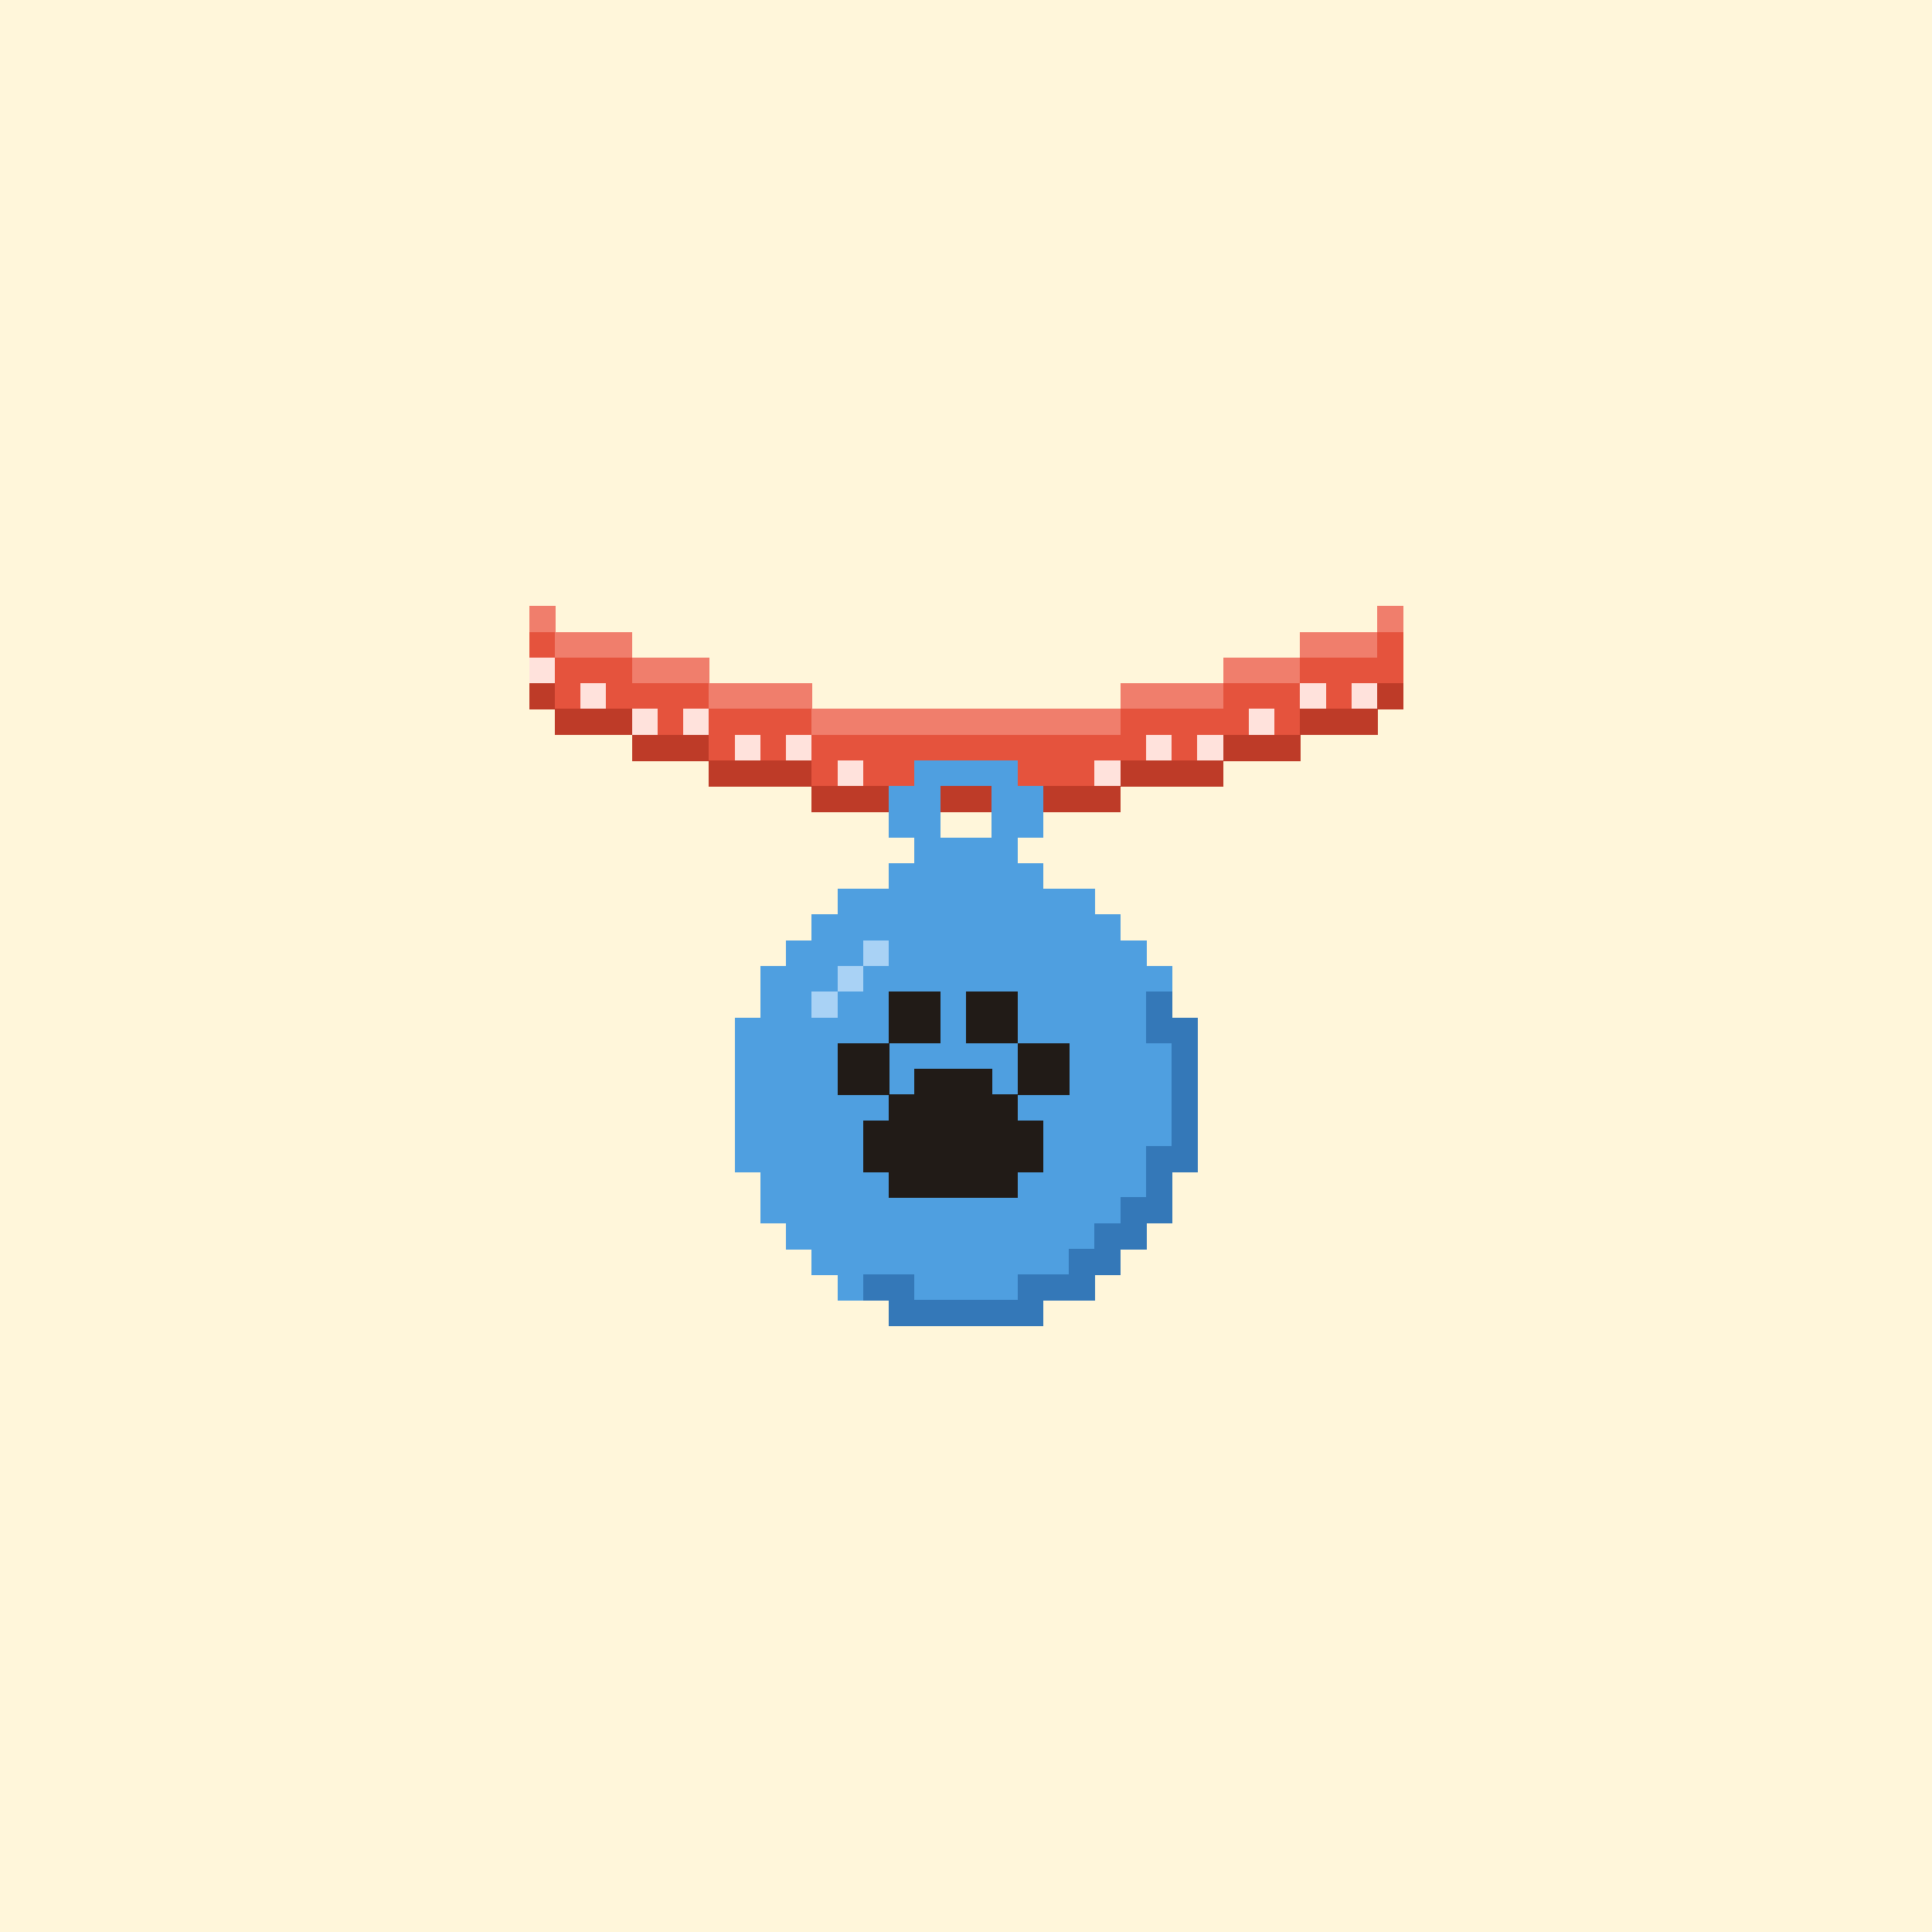
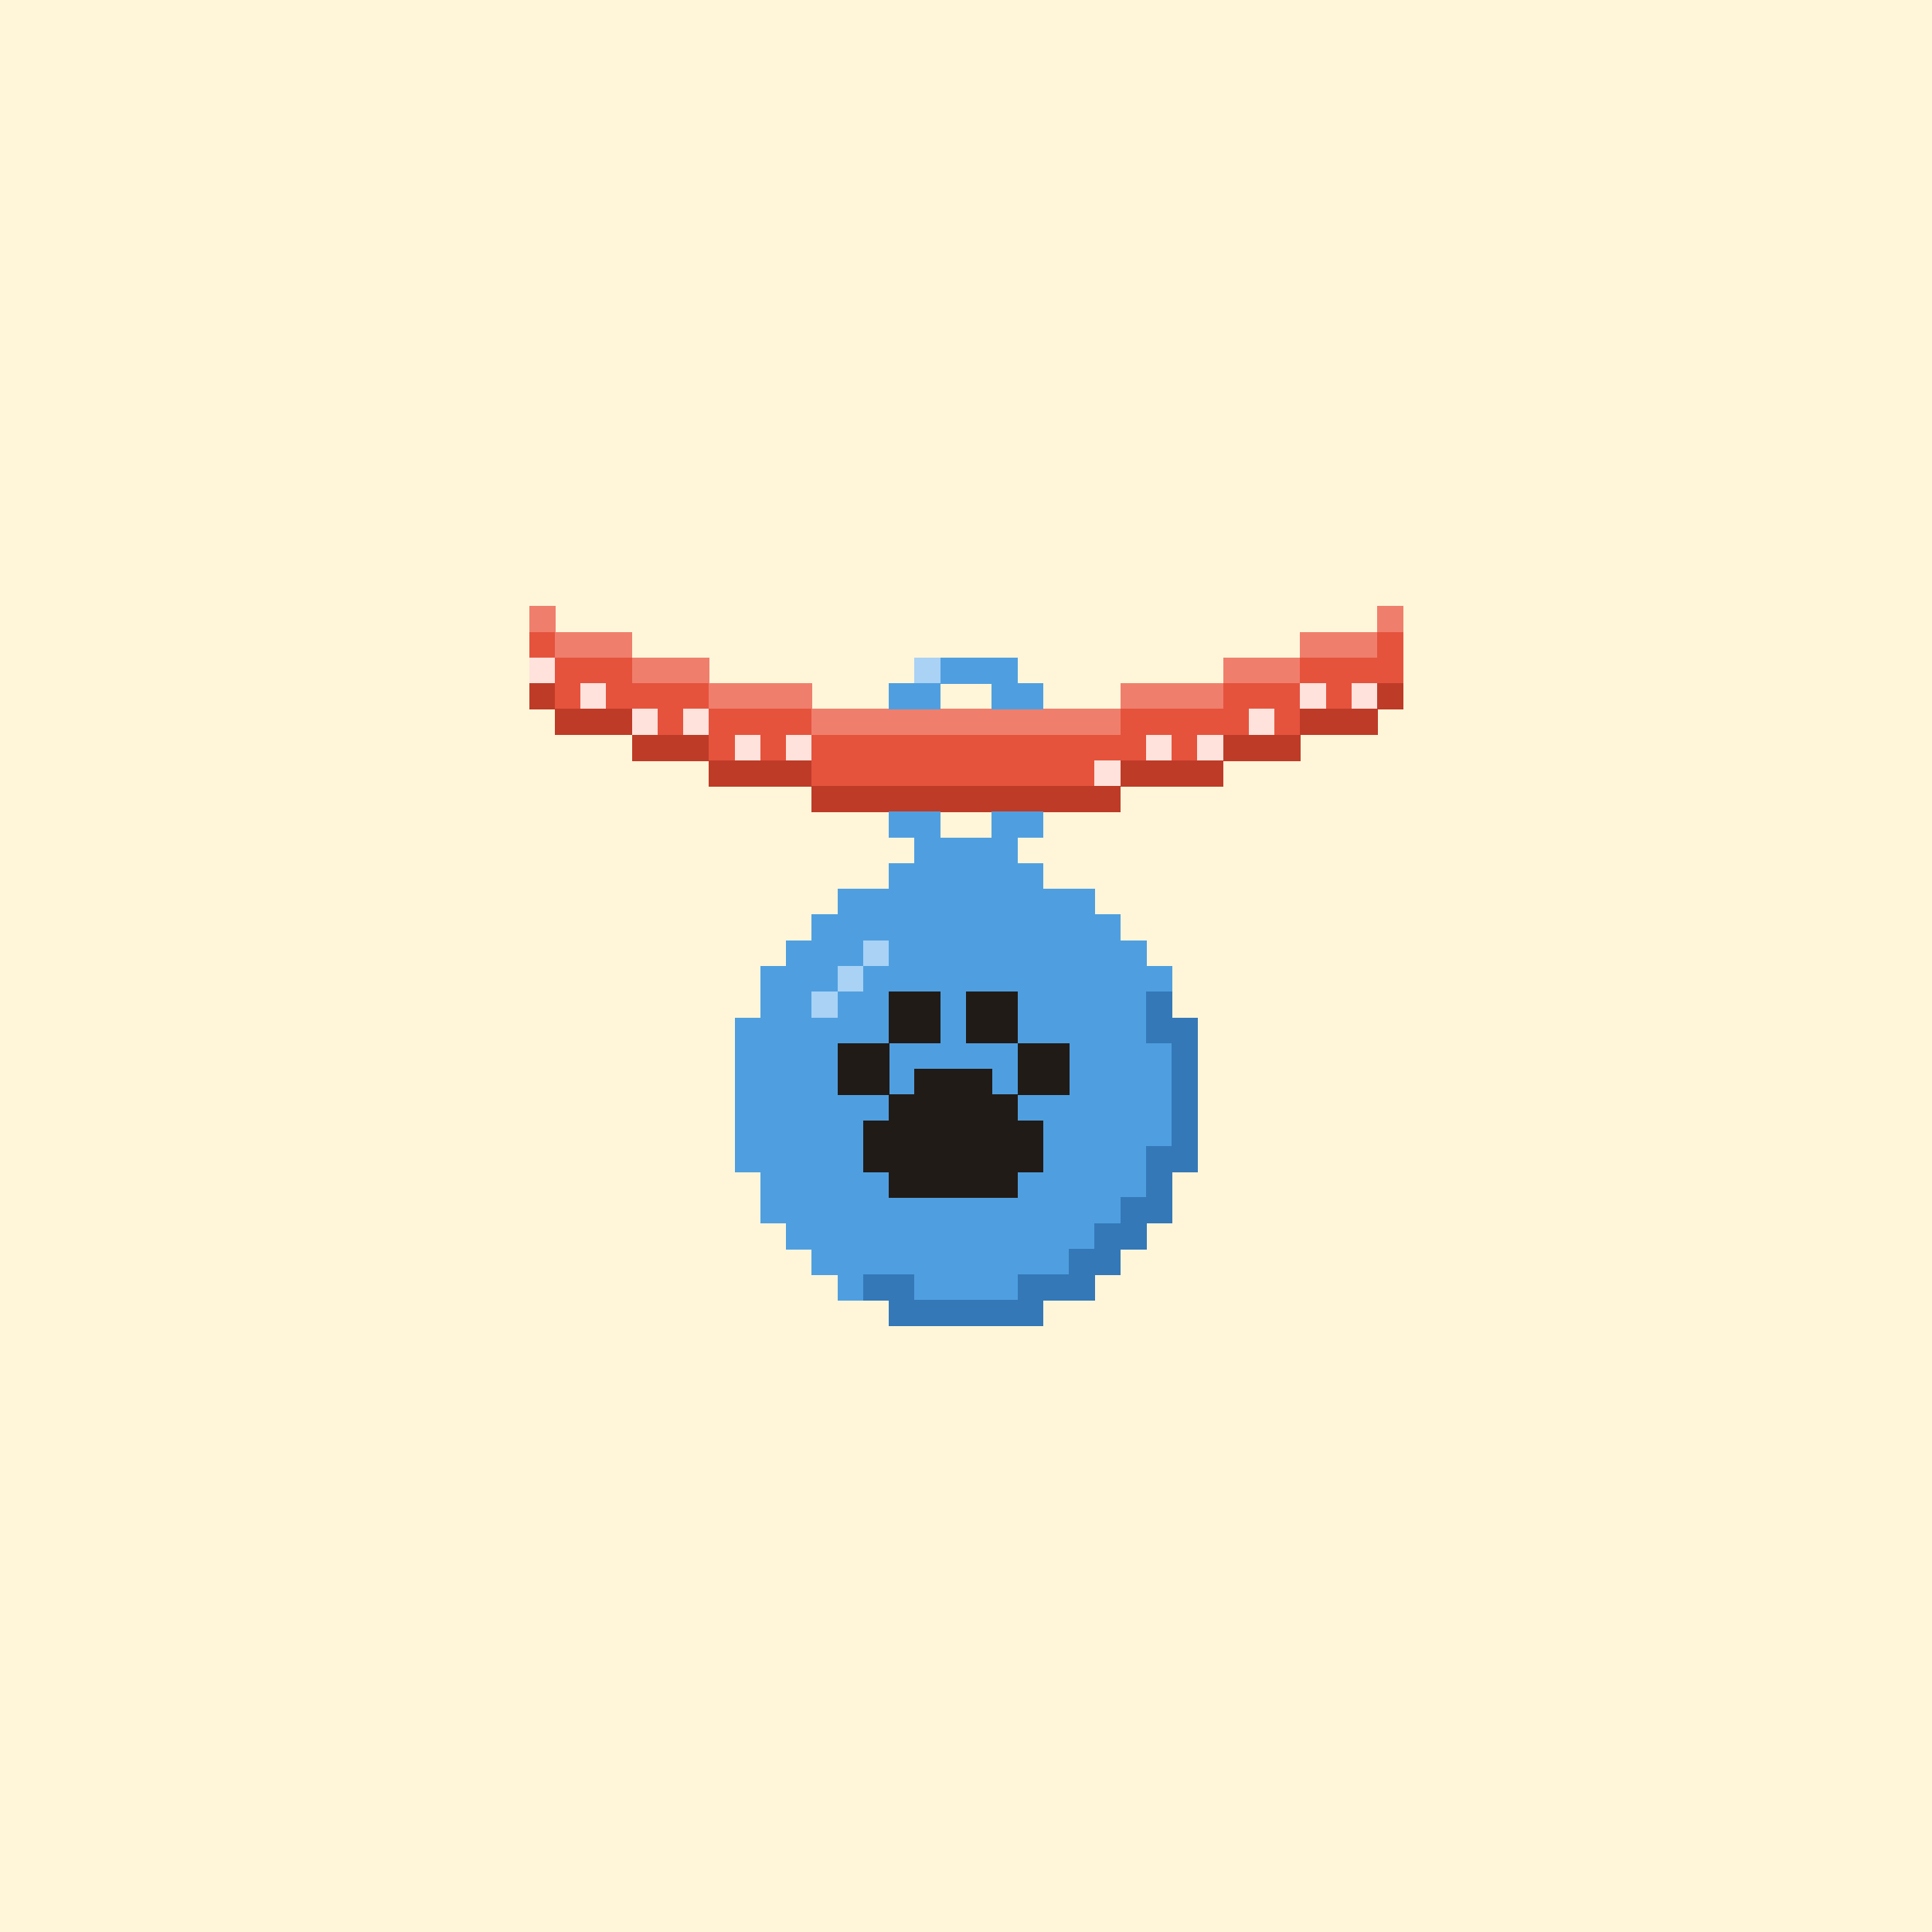
<svg xmlns="http://www.w3.org/2000/svg" width="1024" height="1024" viewBox="0 0 1024 1024" role="img">
  <rect width="1024" height="1024" fill="#FFF6DA" />
  <g shape-rendering="crispEdges">
    <rect x="280.42" y="321.29" width="13.92" height="13.92" fill="#F07E6C" />
    <rect x="280.42" y="334.91" width="13.92" height="13.92" fill="#E5533D" />
    <rect x="280.42" y="348.53" width="13.92" height="13.92" fill="#FFE2DC" />
    <rect x="280.42" y="362.15" width="13.92" height="13.92" fill="#BE3B28" />
    <rect x="294.04" y="334.91" width="13.92" height="13.92" fill="#F07E6C" />
    <rect x="294.04" y="348.53" width="13.92" height="13.92" fill="#E5533D" />
    <rect x="294.04" y="362.15" width="13.92" height="13.92" fill="#E5533D" />
    <rect x="294.04" y="375.78" width="13.92" height="13.92" fill="#BE3B28" />
    <rect x="307.67" y="334.91" width="13.92" height="13.92" fill="#F07E6C" />
    <rect x="307.67" y="348.53" width="13.92" height="13.92" fill="#E5533D" />
    <rect x="307.67" y="362.15" width="13.92" height="13.92" fill="#FFE2DC" />
    <rect x="307.67" y="375.78" width="13.92" height="13.92" fill="#BE3B28" />
    <rect x="321.29" y="334.91" width="13.92" height="13.92" fill="#F07E6C" />
    <rect x="321.29" y="348.53" width="13.92" height="13.92" fill="#E5533D" />
    <rect x="321.29" y="362.15" width="13.92" height="13.92" fill="#E5533D" />
    <rect x="321.29" y="375.78" width="13.92" height="13.92" fill="#BE3B28" />
    <rect x="334.91" y="348.53" width="13.92" height="13.92" fill="#F07E6C" />
    <rect x="334.91" y="362.15" width="13.92" height="13.92" fill="#E5533D" />
    <rect x="334.91" y="375.78" width="13.92" height="13.92" fill="#FFE2DC" />
    <rect x="334.91" y="389.40" width="13.92" height="13.92" fill="#BE3B28" />
    <rect x="348.53" y="348.53" width="13.92" height="13.92" fill="#F07E6C" />
    <rect x="348.53" y="362.15" width="13.92" height="13.92" fill="#E5533D" />
    <rect x="348.53" y="375.78" width="13.92" height="13.92" fill="#E5533D" />
    <rect x="348.53" y="389.40" width="13.92" height="13.92" fill="#BE3B28" />
    <rect x="362.15" y="348.53" width="13.92" height="13.92" fill="#F07E6C" />
    <rect x="362.15" y="362.15" width="13.92" height="13.92" fill="#E5533D" />
    <rect x="362.15" y="375.78" width="13.92" height="13.92" fill="#FFE2DC" />
    <rect x="362.15" y="389.40" width="13.92" height="13.92" fill="#BE3B28" />
    <rect x="375.78" y="362.15" width="13.92" height="13.92" fill="#F07E6C" />
    <rect x="375.78" y="375.78" width="13.92" height="13.92" fill="#E5533D" />
    <rect x="375.78" y="389.40" width="13.92" height="13.92" fill="#E5533D" />
    <rect x="375.78" y="403.02" width="13.92" height="13.92" fill="#BE3B28" />
    <rect x="389.40" y="362.15" width="13.92" height="13.92" fill="#F07E6C" />
    <rect x="389.40" y="375.78" width="13.92" height="13.92" fill="#E5533D" />
    <rect x="389.40" y="389.40" width="13.92" height="13.92" fill="#FFE2DC" />
    <rect x="389.40" y="403.02" width="13.92" height="13.92" fill="#BE3B28" />
    <rect x="403.02" y="362.15" width="13.92" height="13.92" fill="#F07E6C" />
    <rect x="403.02" y="375.78" width="13.92" height="13.92" fill="#E5533D" />
    <rect x="403.02" y="389.40" width="13.92" height="13.92" fill="#E5533D" />
    <rect x="403.02" y="403.02" width="13.92" height="13.92" fill="#BE3B28" />
    <rect x="416.64" y="362.15" width="13.92" height="13.92" fill="#F07E6C" />
    <rect x="416.64" y="375.78" width="13.92" height="13.92" fill="#E5533D" />
    <rect x="416.64" y="389.40" width="13.92" height="13.92" fill="#FFE2DC" />
    <rect x="416.64" y="403.02" width="13.92" height="13.92" fill="#BE3B28" />
    <rect x="430.27" y="375.78" width="13.92" height="13.92" fill="#F07E6C" />
    <rect x="430.27" y="389.40" width="13.92" height="13.92" fill="#E5533D" />
    <rect x="430.27" y="403.02" width="13.92" height="13.92" fill="#E5533D" />
    <rect x="430.27" y="416.64" width="13.92" height="13.92" fill="#BE3B28" />
    <rect x="443.89" y="375.78" width="13.92" height="13.92" fill="#F07E6C" />
    <rect x="443.89" y="389.40" width="13.92" height="13.92" fill="#E5533D" />
-     <rect x="443.89" y="403.02" width="13.92" height="13.92" fill="#FFE2DC" />
+     <rect x="443.89" y="403.02" width="13.92" height="13.92" fill="#E5533D" />
    <rect x="443.89" y="416.64" width="13.92" height="13.92" fill="#BE3B28" />
    <rect x="457.51" y="375.78" width="13.92" height="13.92" fill="#F07E6C" />
    <rect x="457.51" y="389.40" width="13.92" height="13.92" fill="#E5533D" />
    <rect x="457.51" y="403.02" width="13.92" height="13.92" fill="#E5533D" />
    <rect x="457.51" y="416.64" width="13.92" height="13.92" fill="#BE3B28" />
    <rect x="471.13" y="375.78" width="13.92" height="13.92" fill="#F07E6C" />
    <rect x="471.13" y="389.40" width="13.92" height="13.92" fill="#E5533D" />
    <rect x="471.13" y="403.02" width="13.92" height="13.92" fill="#E5533D" />
-     <rect x="471.13" y="416.64" width="13.92" height="13.92" fill="#4F9FE0" />
+     <rect x="471.13" y="416.64" width="13.92" height="13.92" fill="#BE3B28" />
    <rect x="484.76" y="375.78" width="13.92" height="13.92" fill="#F07E6C" />
    <rect x="484.76" y="389.40" width="13.92" height="13.92" fill="#E5533D" />
-     <rect x="484.76" y="403.02" width="13.92" height="13.92" fill="#4F9FE0" />
-     <rect x="484.76" y="416.64" width="13.92" height="13.92" fill="#4F9FE0" />
+     <rect x="484.76" y="403.02" width="13.92" height="13.92" fill="#E5533D" />
+     <rect x="484.76" y="416.64" width="13.92" height="13.92" fill="#BE3B28" />
    <rect x="498.38" y="375.78" width="13.92" height="13.92" fill="#F07E6C" />
    <rect x="498.38" y="389.40" width="13.92" height="13.92" fill="#E5533D" />
-     <rect x="498.38" y="403.02" width="13.92" height="13.92" fill="#4F9FE0" />
+     <rect x="498.38" y="403.02" width="13.92" height="13.92" fill="#E5533D" />
    <rect x="498.38" y="416.64" width="13.92" height="13.92" fill="#BE3B28" />
    <rect x="512.00" y="375.78" width="13.92" height="13.92" fill="#F07E6C" />
    <rect x="512.00" y="389.40" width="13.92" height="13.92" fill="#E5533D" />
-     <rect x="512.00" y="403.02" width="13.92" height="13.92" fill="#4F9FE0" />
+     <rect x="512.00" y="403.02" width="13.92" height="13.92" fill="#E5533D" />
    <rect x="512.00" y="416.64" width="13.92" height="13.92" fill="#BE3B28" />
    <rect x="525.62" y="375.78" width="13.92" height="13.92" fill="#F07E6C" />
    <rect x="525.62" y="389.40" width="13.92" height="13.92" fill="#E5533D" />
-     <rect x="525.62" y="403.02" width="13.92" height="13.92" fill="#4F9FE0" />
-     <rect x="525.62" y="416.64" width="13.92" height="13.92" fill="#4F9FE0" />
+     <rect x="525.62" y="403.02" width="13.92" height="13.92" fill="#E5533D" />
+     <rect x="525.62" y="416.64" width="13.92" height="13.92" fill="#BE3B28" />
    <rect x="539.24" y="375.78" width="13.92" height="13.92" fill="#F07E6C" />
    <rect x="539.24" y="389.40" width="13.92" height="13.92" fill="#E5533D" />
    <rect x="539.24" y="403.02" width="13.92" height="13.92" fill="#E5533D" />
-     <rect x="539.24" y="416.64" width="13.92" height="13.92" fill="#4F9FE0" />
+     <rect x="539.24" y="416.64" width="13.92" height="13.92" fill="#BE3B28" />
    <rect x="552.87" y="375.78" width="13.92" height="13.92" fill="#F07E6C" />
    <rect x="552.87" y="389.40" width="13.92" height="13.92" fill="#E5533D" />
    <rect x="552.87" y="403.02" width="13.92" height="13.92" fill="#E5533D" />
    <rect x="552.87" y="416.64" width="13.92" height="13.92" fill="#BE3B28" />
    <rect x="566.49" y="375.78" width="13.92" height="13.92" fill="#F07E6C" />
    <rect x="566.49" y="389.40" width="13.92" height="13.92" fill="#E5533D" />
    <rect x="566.49" y="403.02" width="13.92" height="13.92" fill="#E5533D" />
    <rect x="566.49" y="416.64" width="13.92" height="13.92" fill="#BE3B28" />
    <rect x="580.11" y="375.78" width="13.92" height="13.92" fill="#F07E6C" />
    <rect x="580.11" y="389.40" width="13.92" height="13.92" fill="#E5533D" />
    <rect x="580.11" y="403.02" width="13.92" height="13.92" fill="#FFE2DC" />
    <rect x="580.11" y="416.64" width="13.92" height="13.92" fill="#BE3B28" />
    <rect x="593.73" y="362.15" width="13.92" height="13.92" fill="#F07E6C" />
    <rect x="593.73" y="375.78" width="13.92" height="13.92" fill="#E5533D" />
    <rect x="593.73" y="389.40" width="13.92" height="13.92" fill="#E5533D" />
    <rect x="593.73" y="403.02" width="13.92" height="13.92" fill="#BE3B28" />
    <rect x="607.36" y="362.15" width="13.92" height="13.92" fill="#F07E6C" />
    <rect x="607.36" y="375.78" width="13.92" height="13.92" fill="#E5533D" />
    <rect x="607.36" y="389.40" width="13.92" height="13.92" fill="#FFE2DC" />
    <rect x="607.36" y="403.02" width="13.92" height="13.92" fill="#BE3B28" />
    <rect x="620.98" y="362.15" width="13.92" height="13.92" fill="#F07E6C" />
    <rect x="620.98" y="375.78" width="13.92" height="13.92" fill="#E5533D" />
    <rect x="620.98" y="389.40" width="13.92" height="13.92" fill="#E5533D" />
    <rect x="620.98" y="403.02" width="13.92" height="13.92" fill="#BE3B28" />
    <rect x="634.60" y="362.15" width="13.92" height="13.92" fill="#F07E6C" />
    <rect x="634.60" y="375.78" width="13.92" height="13.92" fill="#E5533D" />
    <rect x="634.60" y="389.40" width="13.92" height="13.92" fill="#FFE2DC" />
    <rect x="634.60" y="403.02" width="13.92" height="13.92" fill="#BE3B28" />
    <rect x="648.22" y="348.53" width="13.92" height="13.92" fill="#F07E6C" />
    <rect x="648.22" y="362.15" width="13.92" height="13.92" fill="#E5533D" />
    <rect x="648.22" y="375.78" width="13.92" height="13.92" fill="#E5533D" />
    <rect x="648.22" y="389.40" width="13.92" height="13.92" fill="#BE3B28" />
    <rect x="661.85" y="348.53" width="13.92" height="13.92" fill="#F07E6C" />
    <rect x="661.85" y="362.15" width="13.92" height="13.92" fill="#E5533D" />
    <rect x="661.85" y="375.78" width="13.92" height="13.92" fill="#FFE2DC" />
    <rect x="661.85" y="389.40" width="13.92" height="13.92" fill="#BE3B28" />
    <rect x="675.47" y="348.53" width="13.92" height="13.92" fill="#F07E6C" />
    <rect x="675.47" y="362.15" width="13.92" height="13.92" fill="#E5533D" />
    <rect x="675.47" y="375.78" width="13.92" height="13.92" fill="#E5533D" />
    <rect x="675.47" y="389.40" width="13.92" height="13.92" fill="#BE3B28" />
    <rect x="689.09" y="334.91" width="13.92" height="13.92" fill="#F07E6C" />
    <rect x="689.09" y="348.53" width="13.92" height="13.92" fill="#E5533D" />
    <rect x="689.09" y="362.15" width="13.92" height="13.92" fill="#FFE2DC" />
    <rect x="689.09" y="375.78" width="13.92" height="13.92" fill="#BE3B28" />
    <rect x="702.71" y="334.91" width="13.92" height="13.92" fill="#F07E6C" />
    <rect x="702.71" y="348.53" width="13.92" height="13.92" fill="#E5533D" />
    <rect x="702.71" y="362.15" width="13.92" height="13.92" fill="#E5533D" />
    <rect x="702.71" y="375.78" width="13.92" height="13.92" fill="#BE3B28" />
    <rect x="716.33" y="334.91" width="13.92" height="13.92" fill="#F07E6C" />
    <rect x="716.33" y="348.53" width="13.92" height="13.92" fill="#E5533D" />
    <rect x="716.33" y="362.15" width="13.92" height="13.92" fill="#FFE2DC" />
    <rect x="716.33" y="375.78" width="13.92" height="13.92" fill="#BE3B28" />
    <rect x="729.96" y="321.29" width="13.92" height="13.92" fill="#F07E6C" />
    <rect x="729.96" y="334.91" width="13.92" height="13.92" fill="#E5533D" />
    <rect x="729.96" y="348.53" width="13.92" height="13.92" fill="#E5533D" />
    <rect x="729.96" y="362.15" width="13.92" height="13.92" fill="#BE3B28" />
    <rect x="471.13" y="457.51" width="13.92" height="13.92" fill="#4F9FE0" />
    <rect x="484.76" y="457.51" width="13.92" height="13.92" fill="#4F9FE0" />
    <rect x="498.38" y="457.51" width="13.92" height="13.92" fill="#4F9FE0" />
    <rect x="512.00" y="457.51" width="13.92" height="13.92" fill="#4F9FE0" />
    <rect x="525.62" y="457.51" width="13.92" height="13.92" fill="#4F9FE0" />
    <rect x="539.24" y="457.51" width="13.92" height="13.92" fill="#4F9FE0" />
    <rect x="443.89" y="471.13" width="13.92" height="13.92" fill="#4F9FE0" />
    <rect x="457.51" y="471.13" width="13.92" height="13.92" fill="#4F9FE0" />
    <rect x="471.13" y="471.13" width="13.92" height="13.92" fill="#4F9FE0" />
    <rect x="484.76" y="471.13" width="13.92" height="13.92" fill="#4F9FE0" />
    <rect x="498.38" y="471.13" width="13.92" height="13.92" fill="#4F9FE0" />
    <rect x="512.00" y="471.13" width="13.92" height="13.92" fill="#4F9FE0" />
    <rect x="525.62" y="471.13" width="13.92" height="13.92" fill="#4F9FE0" />
    <rect x="539.24" y="471.13" width="13.92" height="13.92" fill="#4F9FE0" />
    <rect x="552.87" y="471.13" width="13.92" height="13.92" fill="#4F9FE0" />
    <rect x="566.49" y="471.13" width="13.92" height="13.92" fill="#4F9FE0" />
    <rect x="430.27" y="484.76" width="13.92" height="13.92" fill="#4F9FE0" />
    <rect x="443.89" y="484.76" width="13.92" height="13.92" fill="#4F9FE0" />
    <rect x="457.51" y="484.76" width="13.92" height="13.92" fill="#4F9FE0" />
    <rect x="471.13" y="484.76" width="13.92" height="13.92" fill="#4F9FE0" />
    <rect x="484.76" y="484.76" width="13.92" height="13.92" fill="#4F9FE0" />
    <rect x="498.38" y="484.76" width="13.92" height="13.92" fill="#4F9FE0" />
    <rect x="512.00" y="484.76" width="13.92" height="13.92" fill="#4F9FE0" />
    <rect x="525.62" y="484.76" width="13.92" height="13.92" fill="#4F9FE0" />
    <rect x="539.24" y="484.76" width="13.92" height="13.92" fill="#4F9FE0" />
    <rect x="552.87" y="484.76" width="13.92" height="13.92" fill="#4F9FE0" />
    <rect x="566.49" y="484.76" width="13.92" height="13.92" fill="#4F9FE0" />
    <rect x="580.11" y="484.76" width="13.92" height="13.92" fill="#4F9FE0" />
    <rect x="416.64" y="498.38" width="13.92" height="13.92" fill="#4F9FE0" />
    <rect x="430.27" y="498.38" width="13.92" height="13.92" fill="#4F9FE0" />
    <rect x="443.89" y="498.38" width="13.92" height="13.92" fill="#4F9FE0" />
    <rect x="457.51" y="498.38" width="13.92" height="13.92" fill="#A9D2F5" />
    <rect x="471.13" y="498.38" width="13.92" height="13.92" fill="#4F9FE0" />
    <rect x="484.76" y="498.38" width="13.92" height="13.92" fill="#4F9FE0" />
    <rect x="498.38" y="498.38" width="13.92" height="13.92" fill="#4F9FE0" />
    <rect x="512.00" y="498.38" width="13.92" height="13.92" fill="#4F9FE0" />
    <rect x="525.62" y="498.38" width="13.92" height="13.92" fill="#4F9FE0" />
    <rect x="539.24" y="498.38" width="13.92" height="13.92" fill="#4F9FE0" />
    <rect x="552.87" y="498.38" width="13.92" height="13.92" fill="#4F9FE0" />
    <rect x="566.49" y="498.38" width="13.92" height="13.92" fill="#4F9FE0" />
    <rect x="580.11" y="498.38" width="13.92" height="13.92" fill="#4F9FE0" />
    <rect x="593.73" y="498.38" width="13.92" height="13.92" fill="#4F9FE0" />
    <rect x="403.02" y="512.00" width="13.92" height="13.92" fill="#4F9FE0" />
    <rect x="416.64" y="512.00" width="13.92" height="13.92" fill="#4F9FE0" />
    <rect x="430.27" y="512.00" width="13.92" height="13.92" fill="#4F9FE0" />
    <rect x="443.89" y="512.00" width="13.92" height="13.92" fill="#A9D2F5" />
    <rect x="457.51" y="512.00" width="13.92" height="13.92" fill="#4F9FE0" />
    <rect x="471.13" y="512.00" width="13.92" height="13.92" fill="#4F9FE0" />
    <rect x="484.76" y="512.00" width="13.92" height="13.92" fill="#4F9FE0" />
    <rect x="498.38" y="512.00" width="13.92" height="13.92" fill="#4F9FE0" />
    <rect x="512.00" y="512.00" width="13.92" height="13.92" fill="#4F9FE0" />
    <rect x="525.62" y="512.00" width="13.92" height="13.92" fill="#4F9FE0" />
    <rect x="539.24" y="512.00" width="13.92" height="13.92" fill="#4F9FE0" />
    <rect x="552.87" y="512.00" width="13.92" height="13.92" fill="#4F9FE0" />
    <rect x="566.49" y="512.00" width="13.92" height="13.92" fill="#4F9FE0" />
    <rect x="580.11" y="512.00" width="13.92" height="13.92" fill="#4F9FE0" />
    <rect x="593.73" y="512.00" width="13.92" height="13.92" fill="#4F9FE0" />
    <rect x="607.36" y="512.00" width="13.92" height="13.92" fill="#4F9FE0" />
    <rect x="403.02" y="525.62" width="13.92" height="13.92" fill="#4F9FE0" />
    <rect x="416.64" y="525.62" width="13.92" height="13.92" fill="#4F9FE0" />
    <rect x="430.27" y="525.62" width="13.92" height="13.92" fill="#A9D2F5" />
    <rect x="443.89" y="525.62" width="13.92" height="13.92" fill="#4F9FE0" />
    <rect x="457.51" y="525.62" width="13.92" height="13.92" fill="#4F9FE0" />
    <rect x="498.38" y="525.62" width="13.92" height="13.92" fill="#4F9FE0" />
    <rect x="539.24" y="525.62" width="13.92" height="13.92" fill="#4F9FE0" />
    <rect x="552.87" y="525.62" width="13.92" height="13.92" fill="#4F9FE0" />
    <rect x="566.49" y="525.62" width="13.92" height="13.92" fill="#4F9FE0" />
    <rect x="580.11" y="525.62" width="13.92" height="13.92" fill="#4F9FE0" />
    <rect x="593.73" y="525.62" width="13.92" height="13.92" fill="#4F9FE0" />
    <rect x="607.36" y="525.62" width="13.92" height="13.92" fill="#3478B8" />
    <rect x="389.40" y="539.24" width="13.92" height="13.92" fill="#4F9FE0" />
    <rect x="403.02" y="539.24" width="13.92" height="13.92" fill="#4F9FE0" />
    <rect x="416.64" y="539.24" width="13.92" height="13.92" fill="#4F9FE0" />
    <rect x="430.27" y="539.24" width="13.92" height="13.92" fill="#4F9FE0" />
    <rect x="443.89" y="539.24" width="13.92" height="13.92" fill="#4F9FE0" />
    <rect x="457.51" y="539.24" width="13.92" height="13.92" fill="#4F9FE0" />
    <rect x="498.38" y="539.24" width="13.92" height="13.92" fill="#4F9FE0" />
    <rect x="539.24" y="539.24" width="13.92" height="13.92" fill="#4F9FE0" />
    <rect x="552.87" y="539.24" width="13.92" height="13.92" fill="#4F9FE0" />
    <rect x="566.49" y="539.24" width="13.92" height="13.92" fill="#4F9FE0" />
    <rect x="580.11" y="539.24" width="13.92" height="13.92" fill="#4F9FE0" />
    <rect x="593.73" y="539.24" width="13.92" height="13.92" fill="#4F9FE0" />
    <rect x="607.36" y="539.24" width="13.92" height="13.92" fill="#3478B8" />
    <rect x="620.98" y="539.24" width="13.92" height="13.92" fill="#3478B8" />
    <rect x="389.40" y="552.87" width="13.92" height="13.92" fill="#4F9FE0" />
    <rect x="403.02" y="552.87" width="13.92" height="13.92" fill="#4F9FE0" />
    <rect x="416.64" y="552.87" width="13.92" height="13.92" fill="#4F9FE0" />
    <rect x="430.27" y="552.87" width="13.92" height="13.92" fill="#4F9FE0" />
    <rect x="471.13" y="552.87" width="13.92" height="13.92" fill="#4F9FE0" />
    <rect x="484.76" y="552.87" width="13.92" height="13.92" fill="#4F9FE0" />
    <rect x="498.38" y="552.87" width="13.92" height="13.92" fill="#4F9FE0" />
    <rect x="512.00" y="552.87" width="13.92" height="13.92" fill="#4F9FE0" />
    <rect x="525.62" y="552.87" width="13.92" height="13.92" fill="#4F9FE0" />
    <rect x="566.49" y="552.87" width="13.92" height="13.92" fill="#4F9FE0" />
    <rect x="580.11" y="552.87" width="13.92" height="13.92" fill="#4F9FE0" />
    <rect x="593.73" y="552.87" width="13.92" height="13.92" fill="#4F9FE0" />
    <rect x="607.36" y="552.87" width="13.92" height="13.92" fill="#4F9FE0" />
    <rect x="620.98" y="552.87" width="13.92" height="13.92" fill="#3478B8" />
    <rect x="389.40" y="566.49" width="13.92" height="13.92" fill="#4F9FE0" />
    <rect x="403.02" y="566.49" width="13.92" height="13.92" fill="#4F9FE0" />
    <rect x="416.64" y="566.49" width="13.92" height="13.92" fill="#4F9FE0" />
    <rect x="430.27" y="566.49" width="13.92" height="13.92" fill="#4F9FE0" />
    <rect x="471.13" y="566.49" width="13.92" height="13.92" fill="#4F9FE0" />
    <rect x="525.62" y="566.49" width="13.92" height="13.92" fill="#4F9FE0" />
    <rect x="566.49" y="566.49" width="13.92" height="13.92" fill="#4F9FE0" />
    <rect x="580.11" y="566.49" width="13.92" height="13.92" fill="#4F9FE0" />
    <rect x="593.73" y="566.49" width="13.92" height="13.92" fill="#4F9FE0" />
    <rect x="607.36" y="566.49" width="13.92" height="13.92" fill="#4F9FE0" />
    <rect x="620.98" y="566.49" width="13.92" height="13.92" fill="#3478B8" />
    <rect x="389.40" y="580.11" width="13.92" height="13.92" fill="#4F9FE0" />
    <rect x="403.02" y="580.11" width="13.92" height="13.92" fill="#4F9FE0" />
    <rect x="416.64" y="580.11" width="13.92" height="13.92" fill="#4F9FE0" />
    <rect x="430.27" y="580.11" width="13.92" height="13.92" fill="#4F9FE0" />
    <rect x="443.89" y="580.11" width="13.92" height="13.92" fill="#4F9FE0" />
    <rect x="457.51" y="580.11" width="13.92" height="13.92" fill="#4F9FE0" />
    <rect x="539.24" y="580.11" width="13.92" height="13.92" fill="#4F9FE0" />
    <rect x="552.87" y="580.11" width="13.92" height="13.92" fill="#4F9FE0" />
    <rect x="566.49" y="580.11" width="13.92" height="13.92" fill="#4F9FE0" />
    <rect x="580.11" y="580.11" width="13.92" height="13.92" fill="#4F9FE0" />
    <rect x="593.73" y="580.11" width="13.92" height="13.92" fill="#4F9FE0" />
    <rect x="607.36" y="580.11" width="13.92" height="13.92" fill="#4F9FE0" />
    <rect x="620.98" y="580.11" width="13.92" height="13.92" fill="#3478B8" />
    <rect x="389.40" y="593.73" width="13.92" height="13.92" fill="#4F9FE0" />
    <rect x="403.02" y="593.73" width="13.92" height="13.92" fill="#4F9FE0" />
    <rect x="416.64" y="593.73" width="13.92" height="13.92" fill="#4F9FE0" />
    <rect x="430.27" y="593.73" width="13.92" height="13.92" fill="#4F9FE0" />
    <rect x="443.89" y="593.73" width="13.92" height="13.92" fill="#4F9FE0" />
    <rect x="552.87" y="593.73" width="13.92" height="13.92" fill="#4F9FE0" />
    <rect x="566.49" y="593.73" width="13.92" height="13.92" fill="#4F9FE0" />
    <rect x="580.11" y="593.73" width="13.92" height="13.92" fill="#4F9FE0" />
    <rect x="593.73" y="593.73" width="13.92" height="13.92" fill="#4F9FE0" />
    <rect x="607.36" y="593.73" width="13.92" height="13.92" fill="#4F9FE0" />
    <rect x="620.98" y="593.73" width="13.92" height="13.92" fill="#3478B8" />
    <rect x="389.40" y="607.36" width="13.92" height="13.92" fill="#4F9FE0" />
    <rect x="403.02" y="607.36" width="13.92" height="13.92" fill="#4F9FE0" />
    <rect x="416.64" y="607.36" width="13.92" height="13.92" fill="#4F9FE0" />
    <rect x="430.27" y="607.36" width="13.92" height="13.92" fill="#4F9FE0" />
    <rect x="443.89" y="607.36" width="13.92" height="13.92" fill="#4F9FE0" />
    <rect x="552.87" y="607.36" width="13.92" height="13.92" fill="#4F9FE0" />
    <rect x="566.49" y="607.36" width="13.92" height="13.92" fill="#4F9FE0" />
    <rect x="580.11" y="607.36" width="13.92" height="13.92" fill="#4F9FE0" />
    <rect x="593.73" y="607.36" width="13.92" height="13.92" fill="#4F9FE0" />
    <rect x="607.36" y="607.36" width="13.92" height="13.92" fill="#3478B8" />
    <rect x="620.98" y="607.36" width="13.92" height="13.92" fill="#3478B8" />
    <rect x="403.02" y="620.98" width="13.92" height="13.92" fill="#4F9FE0" />
    <rect x="416.64" y="620.98" width="13.92" height="13.92" fill="#4F9FE0" />
    <rect x="430.27" y="620.98" width="13.92" height="13.92" fill="#4F9FE0" />
    <rect x="443.89" y="620.98" width="13.92" height="13.92" fill="#4F9FE0" />
    <rect x="457.51" y="620.98" width="13.92" height="13.92" fill="#4F9FE0" />
    <rect x="539.24" y="620.98" width="13.92" height="13.92" fill="#4F9FE0" />
    <rect x="552.87" y="620.98" width="13.92" height="13.92" fill="#4F9FE0" />
    <rect x="566.49" y="620.98" width="13.92" height="13.92" fill="#4F9FE0" />
    <rect x="580.11" y="620.98" width="13.92" height="13.92" fill="#4F9FE0" />
    <rect x="593.73" y="620.98" width="13.92" height="13.92" fill="#4F9FE0" />
    <rect x="607.36" y="620.98" width="13.92" height="13.92" fill="#3478B8" />
    <rect x="403.02" y="634.60" width="13.92" height="13.92" fill="#4F9FE0" />
    <rect x="416.64" y="634.60" width="13.92" height="13.92" fill="#4F9FE0" />
    <rect x="430.27" y="634.60" width="13.92" height="13.92" fill="#4F9FE0" />
    <rect x="443.89" y="634.60" width="13.92" height="13.92" fill="#4F9FE0" />
    <rect x="457.51" y="634.60" width="13.92" height="13.92" fill="#4F9FE0" />
    <rect x="471.13" y="634.60" width="13.92" height="13.92" fill="#4F9FE0" />
    <rect x="484.76" y="634.60" width="13.92" height="13.92" fill="#4F9FE0" />
    <rect x="498.38" y="634.60" width="13.92" height="13.92" fill="#4F9FE0" />
    <rect x="512.00" y="634.60" width="13.92" height="13.92" fill="#4F9FE0" />
    <rect x="525.62" y="634.60" width="13.92" height="13.92" fill="#4F9FE0" />
    <rect x="539.24" y="634.60" width="13.92" height="13.92" fill="#4F9FE0" />
    <rect x="552.87" y="634.60" width="13.92" height="13.92" fill="#4F9FE0" />
    <rect x="566.49" y="634.60" width="13.92" height="13.92" fill="#4F9FE0" />
    <rect x="580.11" y="634.60" width="13.92" height="13.92" fill="#4F9FE0" />
    <rect x="593.73" y="634.60" width="13.92" height="13.92" fill="#3478B8" />
    <rect x="607.36" y="634.60" width="13.92" height="13.92" fill="#3478B8" />
    <rect x="416.64" y="648.22" width="13.92" height="13.92" fill="#4F9FE0" />
    <rect x="430.27" y="648.22" width="13.92" height="13.92" fill="#4F9FE0" />
    <rect x="443.89" y="648.22" width="13.92" height="13.92" fill="#4F9FE0" />
    <rect x="457.51" y="648.22" width="13.92" height="13.92" fill="#4F9FE0" />
    <rect x="471.13" y="648.22" width="13.92" height="13.92" fill="#4F9FE0" />
    <rect x="484.76" y="648.22" width="13.92" height="13.92" fill="#4F9FE0" />
    <rect x="498.38" y="648.22" width="13.92" height="13.92" fill="#4F9FE0" />
    <rect x="512.00" y="648.22" width="13.92" height="13.92" fill="#4F9FE0" />
    <rect x="525.62" y="648.22" width="13.92" height="13.92" fill="#4F9FE0" />
    <rect x="539.24" y="648.22" width="13.92" height="13.92" fill="#4F9FE0" />
    <rect x="552.87" y="648.22" width="13.92" height="13.92" fill="#4F9FE0" />
    <rect x="566.49" y="648.22" width="13.92" height="13.92" fill="#4F9FE0" />
    <rect x="580.11" y="648.22" width="13.92" height="13.92" fill="#3478B8" />
    <rect x="593.73" y="648.22" width="13.92" height="13.92" fill="#3478B8" />
    <rect x="430.27" y="661.85" width="13.92" height="13.92" fill="#4F9FE0" />
    <rect x="443.89" y="661.85" width="13.92" height="13.92" fill="#4F9FE0" />
    <rect x="457.51" y="661.85" width="13.92" height="13.92" fill="#4F9FE0" />
    <rect x="471.13" y="661.85" width="13.92" height="13.92" fill="#4F9FE0" />
    <rect x="484.76" y="661.85" width="13.92" height="13.92" fill="#4F9FE0" />
    <rect x="498.38" y="661.85" width="13.92" height="13.92" fill="#4F9FE0" />
    <rect x="512.00" y="661.85" width="13.92" height="13.92" fill="#4F9FE0" />
    <rect x="525.62" y="661.85" width="13.92" height="13.92" fill="#4F9FE0" />
    <rect x="539.24" y="661.85" width="13.92" height="13.92" fill="#4F9FE0" />
    <rect x="552.87" y="661.85" width="13.92" height="13.92" fill="#4F9FE0" />
    <rect x="566.49" y="661.85" width="13.92" height="13.92" fill="#3478B8" />
    <rect x="580.11" y="661.85" width="13.92" height="13.92" fill="#3478B8" />
    <rect x="443.89" y="675.47" width="13.92" height="13.92" fill="#4F9FE0" />
    <rect x="457.51" y="675.47" width="13.92" height="13.92" fill="#3478B8" />
    <rect x="471.13" y="675.47" width="13.92" height="13.92" fill="#3478B8" />
    <rect x="484.76" y="675.47" width="13.92" height="13.92" fill="#4F9FE0" />
    <rect x="498.38" y="675.47" width="13.92" height="13.92" fill="#4F9FE0" />
    <rect x="512.00" y="675.47" width="13.92" height="13.92" fill="#4F9FE0" />
    <rect x="525.62" y="675.47" width="13.92" height="13.92" fill="#4F9FE0" />
    <rect x="539.24" y="675.47" width="13.92" height="13.92" fill="#3478B8" />
    <rect x="552.87" y="675.47" width="13.92" height="13.92" fill="#3478B8" />
    <rect x="566.49" y="675.47" width="13.92" height="13.92" fill="#3478B8" />
    <rect x="471.13" y="689.09" width="13.92" height="13.92" fill="#3478B8" />
    <rect x="484.76" y="689.09" width="13.92" height="13.92" fill="#3478B8" />
    <rect x="498.38" y="689.09" width="13.92" height="13.92" fill="#3478B8" />
    <rect x="512.00" y="689.09" width="13.92" height="13.92" fill="#3478B8" />
    <rect x="525.62" y="689.09" width="13.92" height="13.92" fill="#3478B8" />
    <rect x="539.24" y="689.09" width="13.92" height="13.92" fill="#3478B8" />
-     <rect x="471.13" y="430.27" width="13.92" height="13.92" fill="#4F9FE0" />
-     <rect x="484.76" y="430.27" width="13.92" height="13.92" fill="#4F9FE0" />
-     <rect x="525.62" y="430.27" width="13.92" height="13.92" fill="#4F9FE0" />
-     <rect x="539.24" y="430.27" width="13.92" height="13.92" fill="#4F9FE0" />
-     <rect x="484.76" y="443.89" width="13.92" height="13.92" fill="#4F9FE0" />
-     <rect x="498.38" y="443.89" width="13.92" height="13.92" fill="#4F9FE0" />
-     <rect x="512.00" y="443.89" width="13.92" height="13.92" fill="#4F9FE0" />
-     <rect x="525.62" y="443.89" width="13.92" height="13.92" fill="#4F9FE0" />
    <rect x="471.13" y="525.62" width="13.92" height="13.92" fill="#211B17" />
    <rect x="484.76" y="525.62" width="13.92" height="13.92" fill="#211B17" />
    <rect x="512.00" y="525.62" width="13.92" height="13.92" fill="#211B17" />
    <rect x="525.62" y="525.62" width="13.92" height="13.92" fill="#211B17" />
    <rect x="471.13" y="539.24" width="13.92" height="13.92" fill="#211B17" />
    <rect x="484.76" y="539.24" width="13.92" height="13.92" fill="#211B17" />
    <rect x="512.00" y="539.24" width="13.92" height="13.92" fill="#211B17" />
    <rect x="525.62" y="539.24" width="13.92" height="13.92" fill="#211B17" />
    <rect x="443.89" y="552.87" width="13.92" height="13.92" fill="#211B17" />
    <rect x="457.51" y="552.87" width="13.92" height="13.92" fill="#211B17" />
    <rect x="539.24" y="552.87" width="13.92" height="13.92" fill="#211B17" />
    <rect x="552.87" y="552.87" width="13.92" height="13.92" fill="#211B17" />
    <rect x="443.89" y="566.49" width="13.92" height="13.92" fill="#211B17" />
    <rect x="457.51" y="566.49" width="13.92" height="13.92" fill="#211B17" />
    <rect x="484.76" y="566.49" width="13.92" height="13.92" fill="#211B17" />
    <rect x="498.38" y="566.49" width="13.92" height="13.92" fill="#211B17" />
    <rect x="512.00" y="566.49" width="13.92" height="13.92" fill="#211B17" />
    <rect x="539.24" y="566.49" width="13.92" height="13.92" fill="#211B17" />
    <rect x="552.87" y="566.49" width="13.92" height="13.92" fill="#211B17" />
    <rect x="471.13" y="580.11" width="13.92" height="13.92" fill="#211B17" />
    <rect x="484.76" y="580.11" width="13.92" height="13.92" fill="#211B17" />
    <rect x="498.38" y="580.11" width="13.92" height="13.92" fill="#211B17" />
    <rect x="512.00" y="580.11" width="13.92" height="13.92" fill="#211B17" />
    <rect x="525.62" y="580.11" width="13.92" height="13.92" fill="#211B17" />
    <rect x="457.51" y="593.73" width="13.92" height="13.92" fill="#211B17" />
    <rect x="471.13" y="593.73" width="13.92" height="13.92" fill="#211B17" />
    <rect x="484.76" y="593.73" width="13.92" height="13.92" fill="#211B17" />
    <rect x="498.38" y="593.73" width="13.92" height="13.92" fill="#211B17" />
    <rect x="512.00" y="593.73" width="13.92" height="13.92" fill="#211B17" />
    <rect x="525.62" y="593.73" width="13.92" height="13.92" fill="#211B17" />
    <rect x="539.24" y="593.73" width="13.92" height="13.92" fill="#211B17" />
    <rect x="457.51" y="607.36" width="13.92" height="13.92" fill="#211B17" />
    <rect x="471.13" y="607.36" width="13.92" height="13.92" fill="#211B17" />
    <rect x="484.76" y="607.36" width="13.92" height="13.92" fill="#211B17" />
    <rect x="498.38" y="607.36" width="13.92" height="13.92" fill="#211B17" />
    <rect x="512.00" y="607.36" width="13.92" height="13.92" fill="#211B17" />
    <rect x="525.62" y="607.36" width="13.92" height="13.92" fill="#211B17" />
    <rect x="539.24" y="607.36" width="13.92" height="13.92" fill="#211B17" />
    <rect x="471.13" y="620.98" width="13.92" height="13.92" fill="#211B17" />
    <rect x="484.76" y="620.98" width="13.92" height="13.92" fill="#211B17" />
    <rect x="498.38" y="620.98" width="13.92" height="13.92" fill="#211B17" />
    <rect x="512.00" y="620.98" width="13.92" height="13.92" fill="#211B17" />
    <rect x="525.62" y="620.98" width="13.92" height="13.92" fill="#211B17" />
+     <rect x="484.76" y="348.53" width="13.92" height="13.92" fill="#A9D2F5" />
+     <rect x="498.38" y="348.53" width="13.92" height="13.92" fill="#4F9FE0" />
+     <rect x="512.00" y="348.53" width="13.92" height="13.92" fill="#4F9FE0" />
+     <rect x="525.62" y="348.53" width="13.92" height="13.92" fill="#4F9FE0" />
+     <rect x="471.13" y="362.15" width="13.92" height="13.92" fill="#4F9FE0" />
+     <rect x="484.76" y="362.15" width="13.92" height="13.92" fill="#4F9FE0" />
+     <rect x="525.62" y="362.15" width="13.92" height="13.92" fill="#4F9FE0" />
+     <rect x="539.24" y="362.15" width="13.92" height="13.92" fill="#4F9FE0" />
+     <rect x="471.13" y="430.27" width="13.92" height="13.92" fill="#4F9FE0" />
+     <rect x="484.76" y="430.27" width="13.92" height="13.92" fill="#4F9FE0" />
+     <rect x="525.62" y="430.27" width="13.92" height="13.92" fill="#4F9FE0" />
+     <rect x="539.24" y="430.27" width="13.92" height="13.92" fill="#4F9FE0" />
+     <rect x="484.76" y="443.89" width="13.92" height="13.92" fill="#4F9FE0" />
+     <rect x="498.38" y="443.89" width="13.92" height="13.92" fill="#4F9FE0" />
+     <rect x="512.00" y="443.89" width="13.92" height="13.92" fill="#4F9FE0" />
+     <rect x="525.62" y="443.89" width="13.92" height="13.92" fill="#4F9FE0" />
  </g>
</svg>
